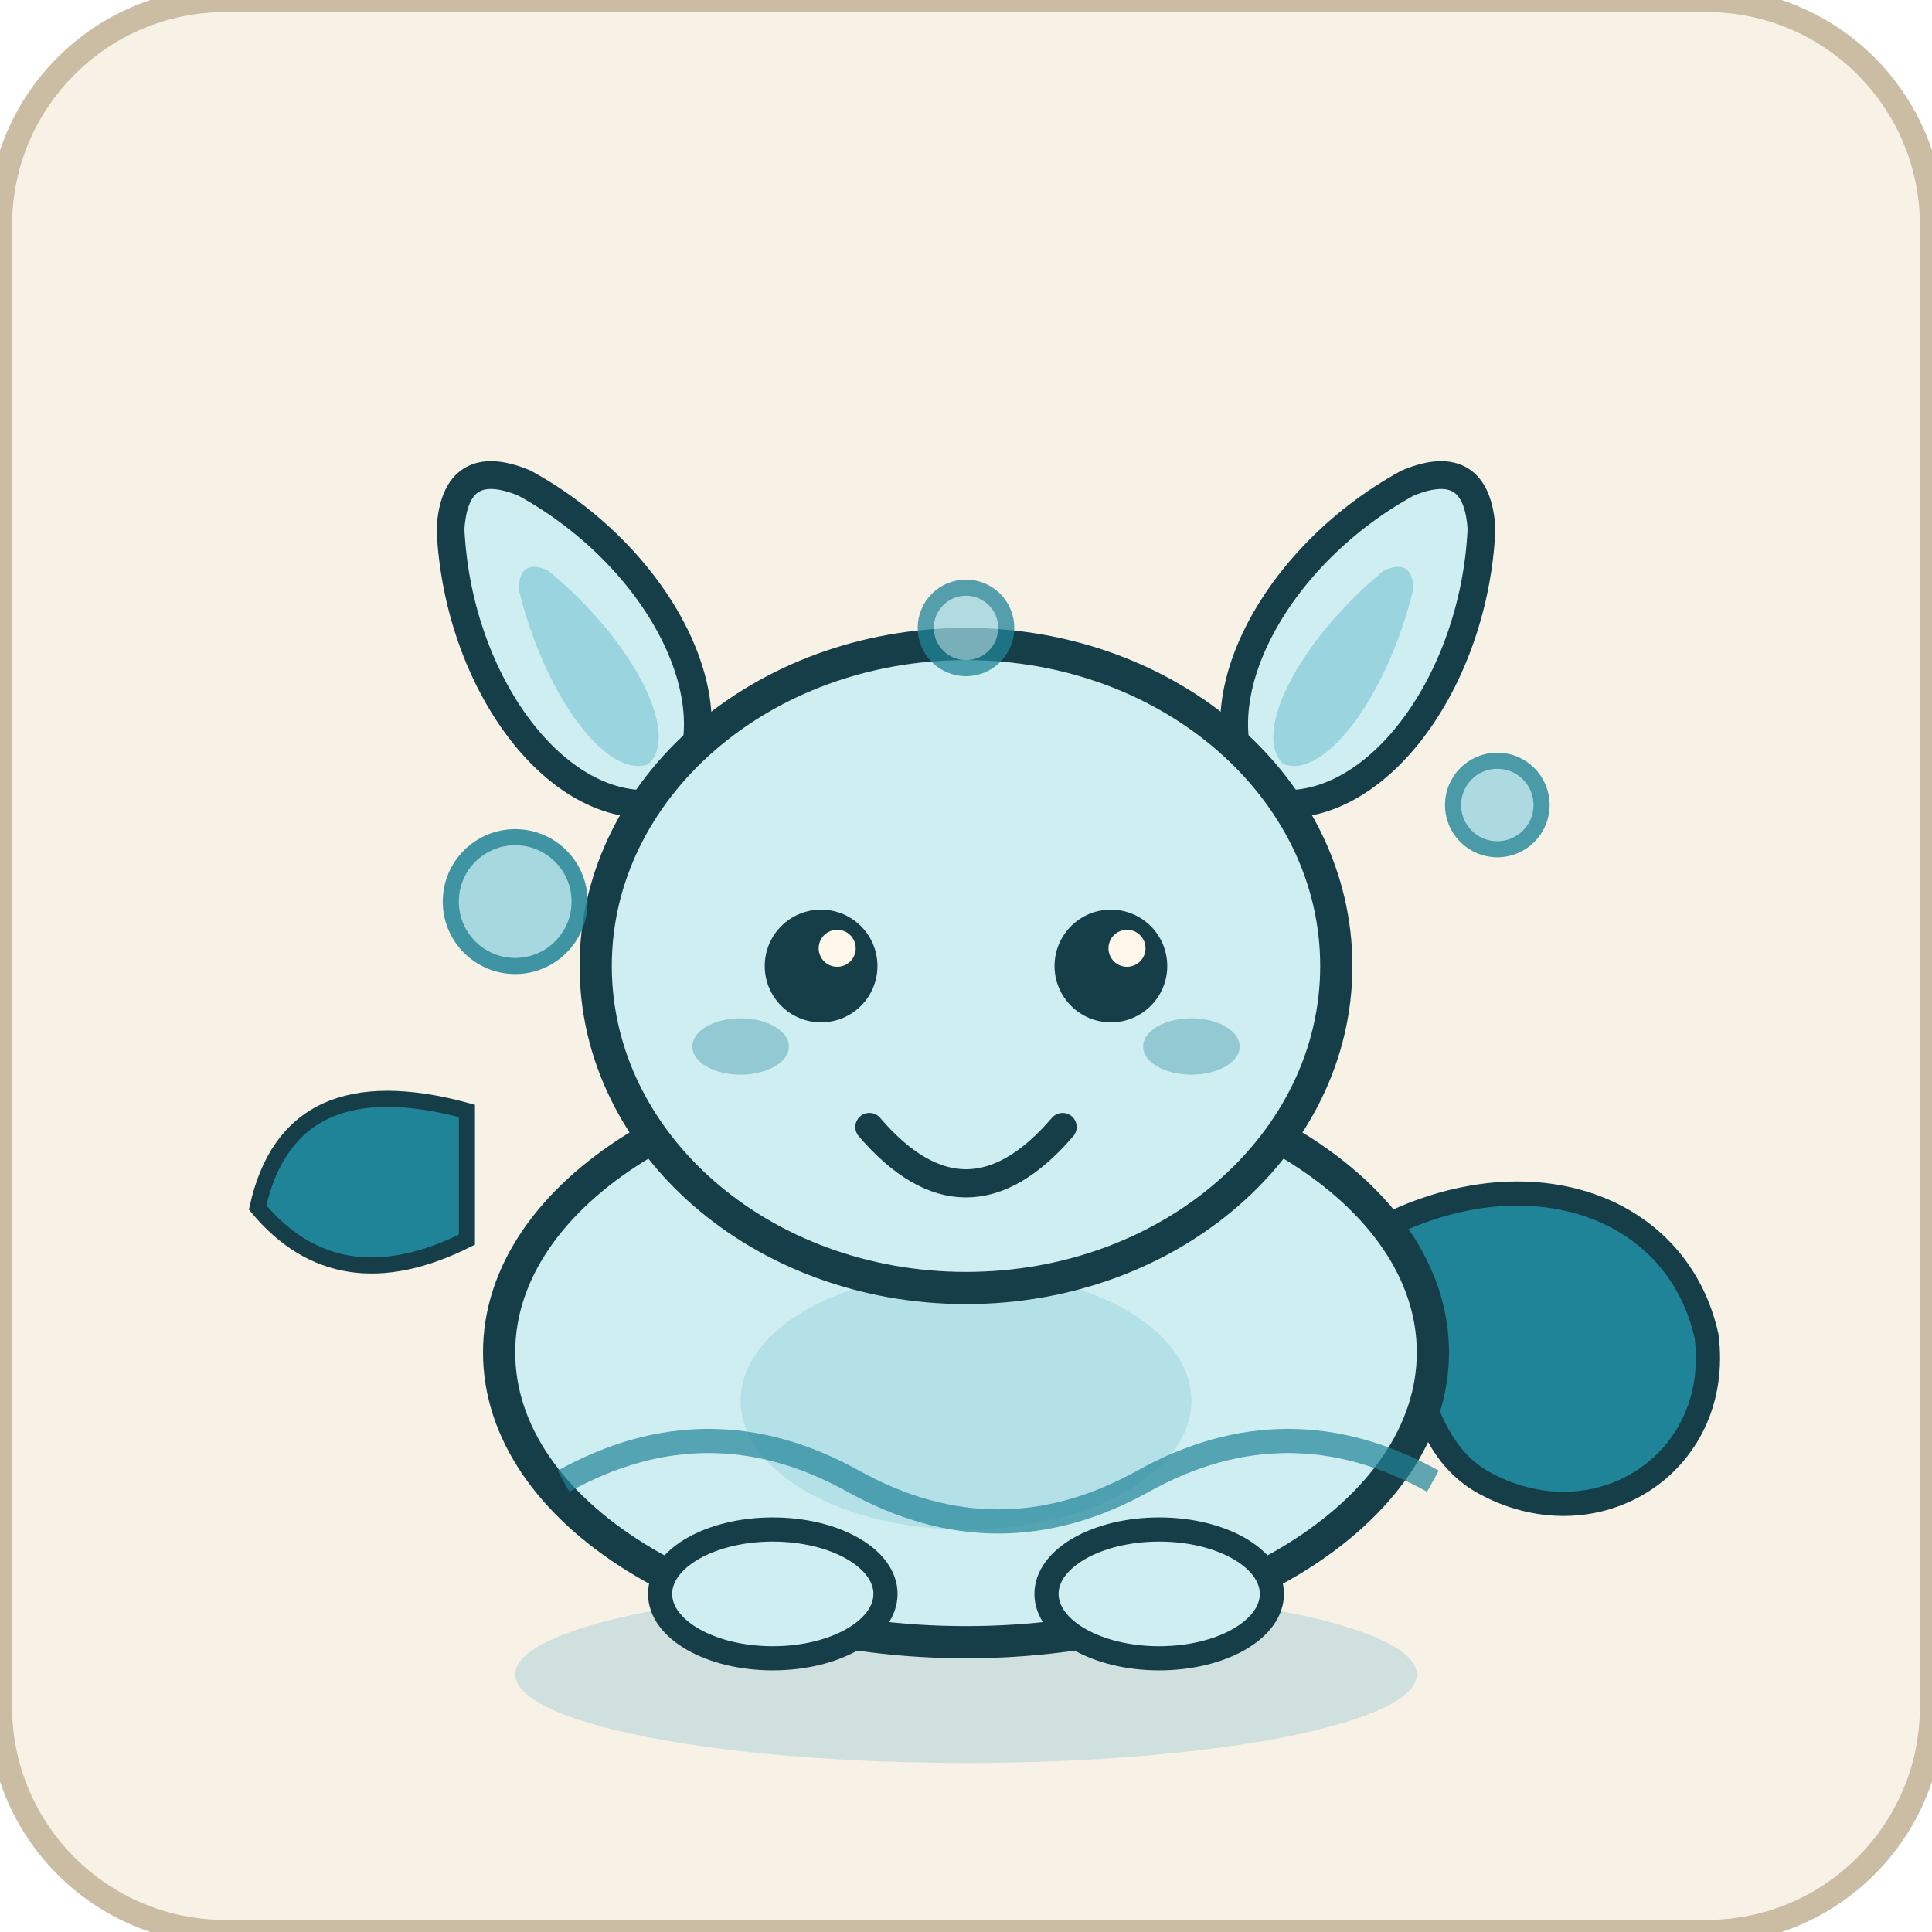
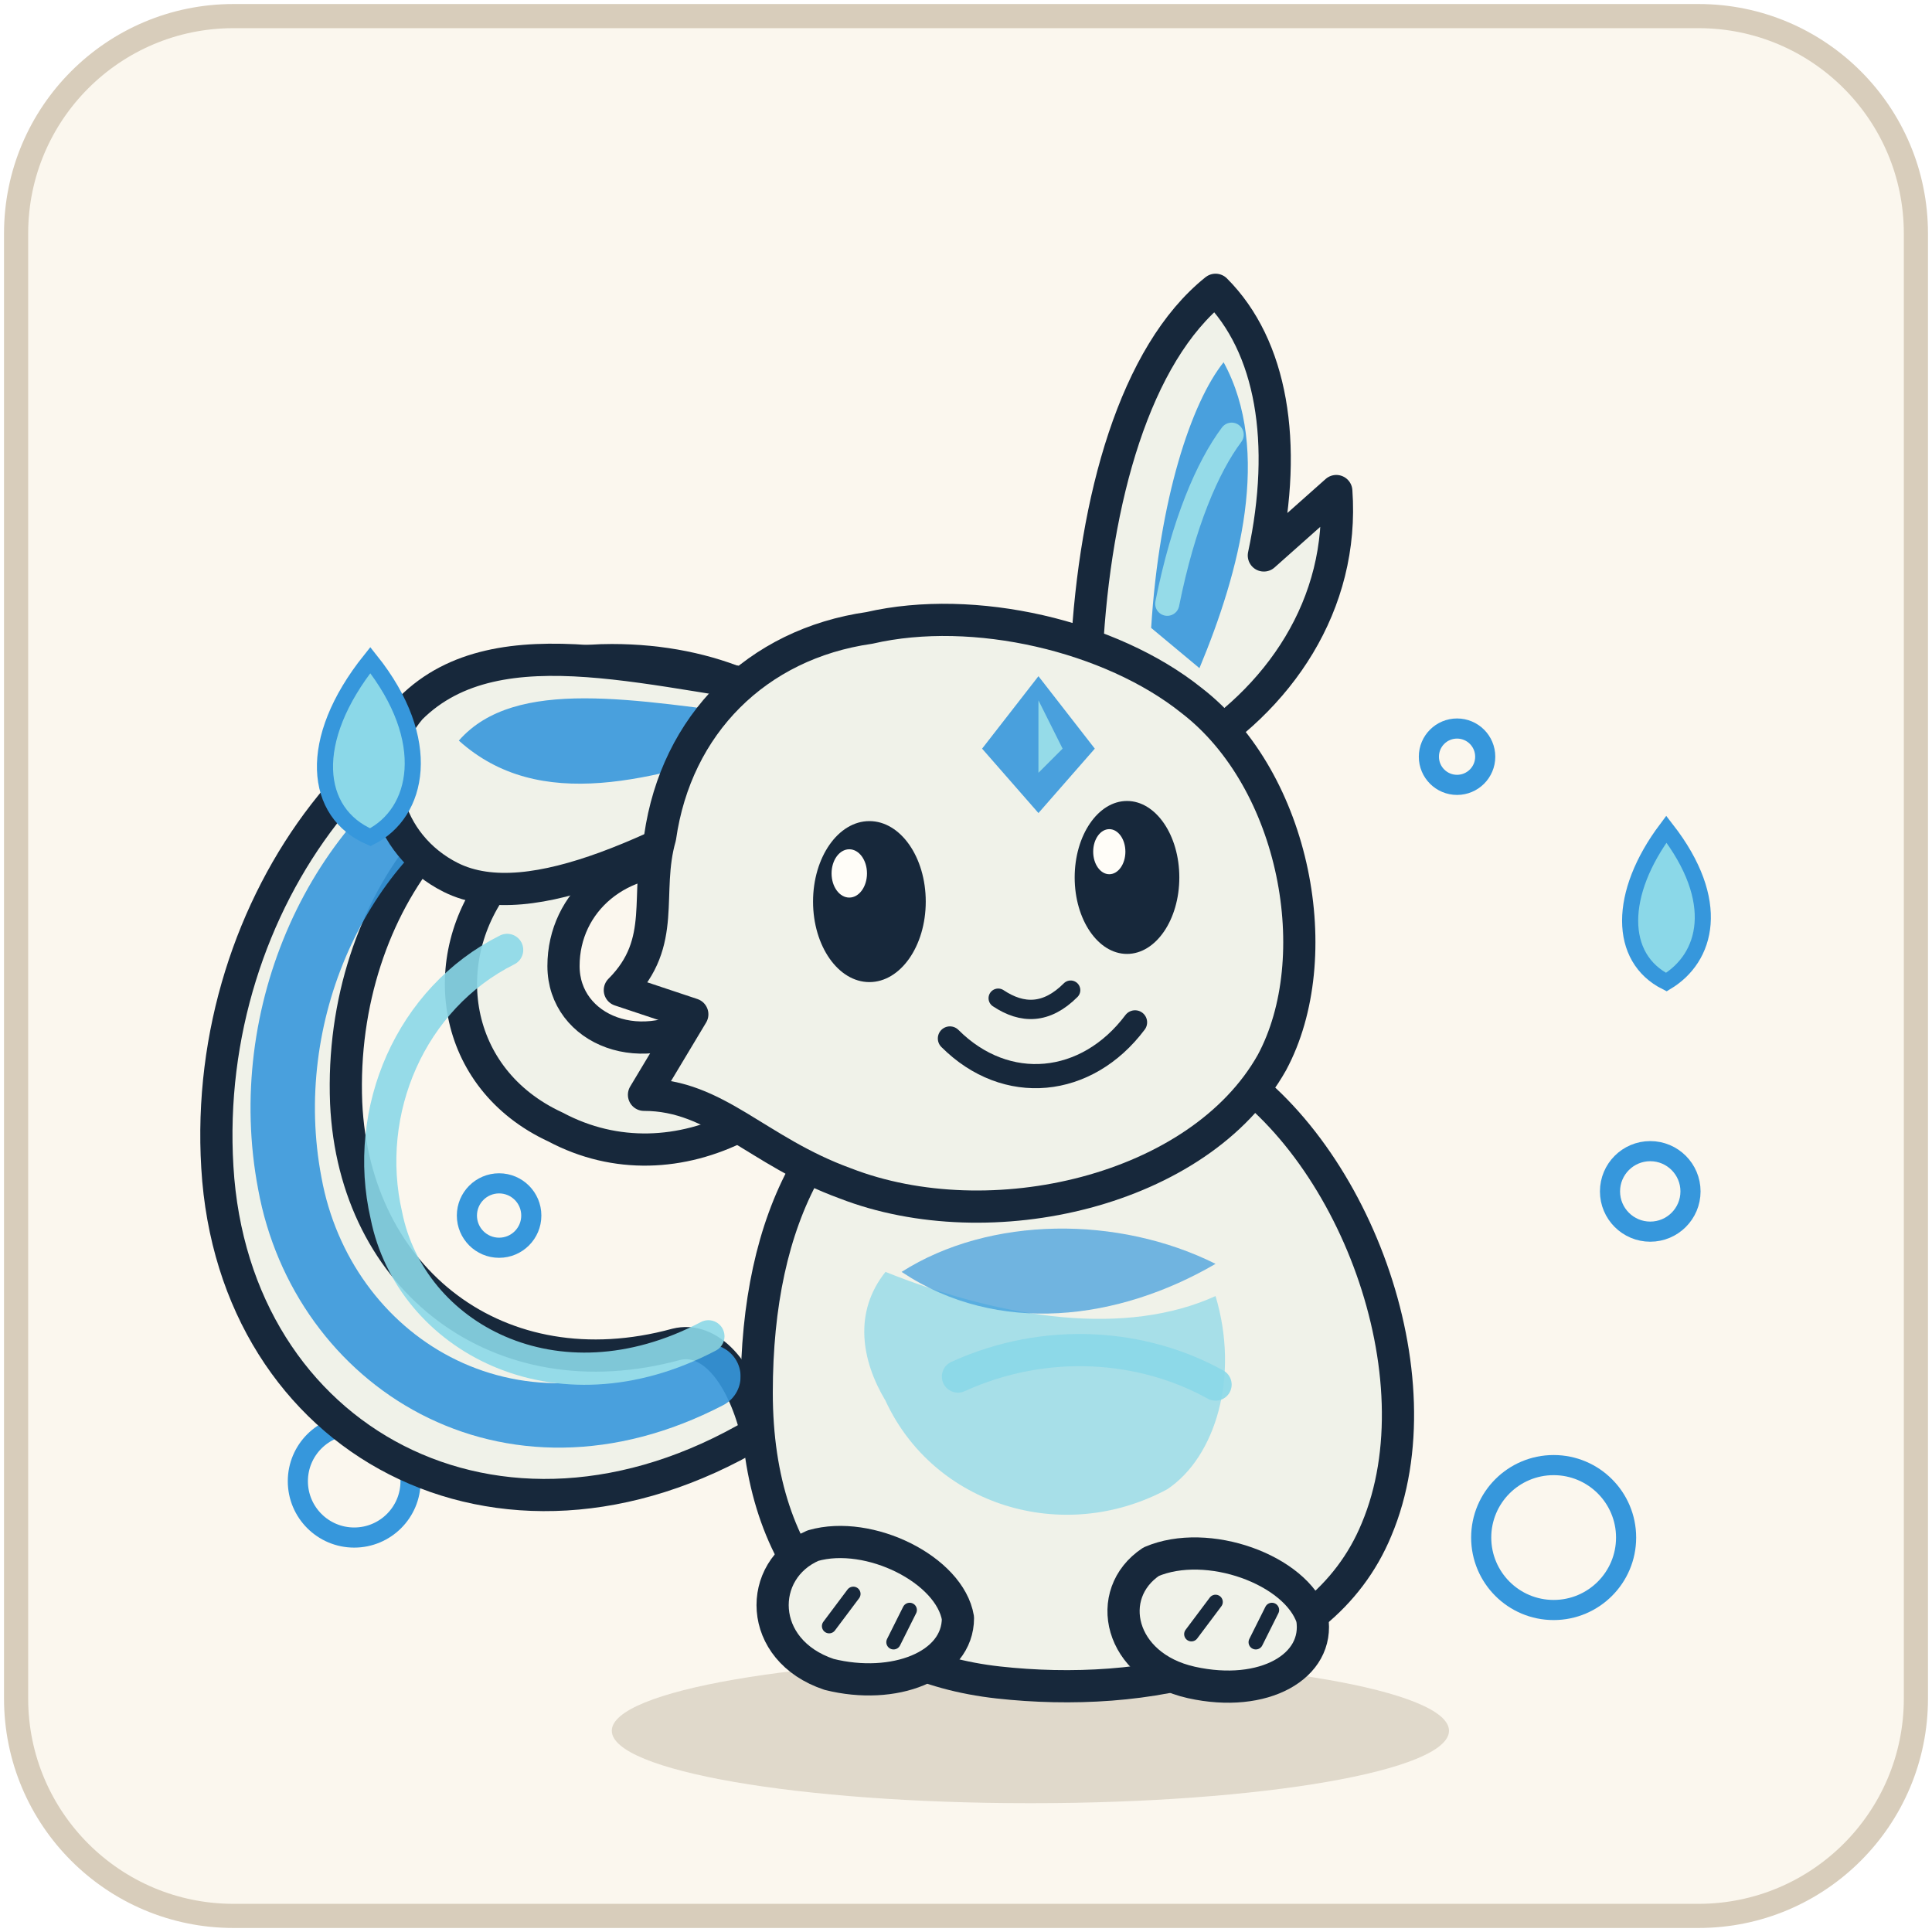
- <svg xmlns="http://www.w3.org/2000/svg" viewBox="0 0 240 240" width="240" height="240" role="img" data-gitty-class="water" data-gitty-stage="adult" data-gitty-behavior="idle" data-gitty-face="happy">
-   <style> .gitty-idle { animation: gitty-bob 2.6s ease-in-out infinite; } .gitty-playing { animation: gitty-play 0.7s ease-in-out infinite; } .gitty-eating { animation: gitty-nibble 0.55s ease-in-out infinite; } .gitty-resting { animation: gitty-bob 4s ease-in-out infinite; } .gitty-sleepy { animation: gitty-bob 3.4s ease-in-out infinite; } .gitty-sleeping, .gitty-hibernating { animation: gitty-breathe 4.8s ease-in-out infinite; } .gitty-playing .gitty-tail { animation: gitty-wag 0.8s ease-in-out infinite; } .gitty-idle .gitty-ear, .gitty-playing .gitty-ear { animation: gitty-ear 2.8s ease-in-out infinite; } .gitty-bubble { animation: gitty-rise 3s ease-in-out infinite; } .gitty-flame { animation: gitty-flicker 0.9s ease-in-out infinite; } .gitty-spark { animation: gitty-flicker 1.2s ease-in-out infinite; } .gitty-psy { animation: gitty-float 2.8s ease-in-out infinite; } .gitty-zzz { animation: gitty-fade 2.2s ease-in-out infinite; } .gitty-orbit { animation: gitty-spin 6s linear infinite; } .gitty-shadow-idle { animation: gitty-shadow-bob 2.6s ease-in-out infinite; } .gitty-shadow-playing { animation: gitty-shadow-play 0.7s ease-in-out infinite; } .gitty-shadow-eating { animation: gitty-shadow-nibble 0.55s ease-in-out infinite; } .gitty-shadow-resting { animation: gitty-shadow-bob 4s ease-in-out infinite; } .gitty-shadow-sleepy { animation: gitty-shadow-bob 3.4s ease-in-out infinite; } .gitty-shadow-sleeping, .gitty-shadow-hibernating { animation: gitty-shadow-breathe 4.8s ease-in-out infinite; } @keyframes gitty-bob { 0%, 100% { transform: translateY(0); } 50% { transform: translateY(-4px); } } @keyframes gitty-play { 0%, 100% { transform: translateY(0) rotate(0deg); } 30% { transform: translateY(-6px) rotate(-5deg); } 70% { transform: translateY(-2px) rotate(5deg); } } @keyframes gitty-nibble { 0%, 100% { transform: translateY(0); } 50% { transform: translateY(2px); } } @keyframes gitty-breathe { 0%, 100% { transform: scale(1); } 50% { transform: scale(1.018); } } @keyframes gitty-wag { 0%, 100% { transform: rotate(0deg); } 50% { transform: rotate(16deg); } } @keyframes gitty-ear { 0%, 78%, 100% { transform: rotate(0deg); } 88% { transform: rotate(-9deg); } } @keyframes gitty-rise { 0%, 100% { opacity: 0.35; transform: translateY(0); } 50% { opacity: 0.9; transform: translateY(-8px); } } @keyframes gitty-flicker { 0%, 100% { opacity: 0.65; } 50% { opacity: 1; } } @keyframes gitty-float { 0%, 100% { transform: translateY(0); } 50% { transform: translateY(-6px); } } @keyframes gitty-fade { 0%, 100% { opacity: 0.25; } 50% { opacity: 0.8; } } @keyframes gitty-spin { to { transform: rotate(360deg); } } @keyframes gitty-shadow-bob { 0%, 100% { transform: scale(1); } 50% { transform: scale(0.72); } } @keyframes gitty-shadow-play { 0%, 100% { transform: scale(1); } 30% { transform: scale(0.58); } 70% { transform: scale(0.82); } } @keyframes gitty-shadow-nibble { 0%, 100% { transform: scale(1); } 50% { transform: scale(1.12); } } @keyframes gitty-shadow-breathe { 0%, 100% { transform: scale(1); } 50% { transform: scale(1.05); } } @media (max-width: 96px) { .gitty-detail { display: none; } } @media (prefers-reduced-motion: reduce) { .gitty-idle, .gitty-playing, .gitty-eating, .gitty-resting, .gitty-sleepy, .gitty-sleeping, .gitty-hibernating, .gitty-bubble, .gitty-flame, .gitty-spark, .gitty-psy, .gitty-zzz, .gitty-orbit, .gitty-playing .gitty-tail, .gitty-idle .gitty-ear, .gitty-playing .gitty-ear, .gitty-shadow-idle, .gitty-shadow-playing, .gitty-shadow-eating, .gitty-shadow-resting, .gitty-shadow-sleepy, .gitty-shadow-sleeping, .gitty-shadow-hibernating { animation: none; } } </style>
-   <rect width="240" height="240" rx="28" fill="#f7f1e6" stroke="#cbbda3" stroke-width="3" />
-   <g transform="translate(120 150) scale(1) translate(-120 -150)">
-     <g transform="translate(120 208)">
-       <g class="gitty-shadow gitty-shadow-idle">
-         <ellipse cx="0" cy="0" rx="56" ry="11" fill="#9ecdd6" opacity="0.45" />
+ <svg xmlns="http://www.w3.org/2000/svg" viewBox="0 0 240 240" width="240" height="240" role="img" data-prototype-class="water" data-prototype-stage="adult" data-prototype-mood="happy" data-prototype-hunger="normal" data-prototype-behavior="idle" data-prototype-expression="happy" data-class-effect-level="adult" data-gitty-class="water" data-gitty-stage="adult" data-gitty-body="adult" data-gitty-behavior="idle" data-gitty-face="happy">
+   <style> .gitty-character { animation: gitty-breathe 3.8s ease-in-out infinite; transform-box: fill-box; transform-origin: 50% 100%; } .gitty-tail { animation: tail-idle 4.2s ease-in-out infinite; transform-box: fill-box; transform-origin: 80% 80%; } .gitty-eyes { animation: gitty-blink 5.6s ease-in-out infinite; transform-box: fill-box; transform-origin: center; } .stage-hatchling .gitty-ears, .stage-baby .gitty-ears { transform: scale(1.1); transform-box: fill-box; transform-origin: 50% 100%; } .stage-mature .gitty-tail { transform: scale(1.04); transform-box: fill-box; transform-origin: 85% 85%; } .behavior-sleeping .gitty-anatomy, .behavior-hibernating .gitty-anatomy { transform-origin: 50% 100%; } .food-bowl { animation: food-bowl-nudge 2.4s ease-in-out infinite; transform-box: fill-box; transform-origin: center; } .play-ball { animation: play-ball-bounce 1.4s ease-in-out infinite; transform-box: fill-box; transform-origin: center; } .sleep-zzz, .sleep-particle { animation: sleep-float 3s ease-in-out infinite; transform-box: fill-box; transform-origin: center; } .sleep-particle-2 { animation-delay: -1.4s; animation-duration: 3.8s; } @keyframes gitty-breathe { 0%, 100% { transform: translateY(0) scaleY(1); } 50% { transform: translateY(-1px) scaleY(1.012); } } @keyframes gitty-blink { 0%, 44%, 48%, 100% { transform: scaleY(1); } 46% { transform: scaleY(.08); } } @keyframes tail-idle { 0%, 100% { transform: rotate(-1deg); } 50% { transform: rotate(3deg); } } @keyframes food-bowl-nudge { 0%, 70%, 100% { transform: translateX(0); } 82% { transform: translateX(-2px); } } @keyframes play-ball-bounce { 0%, 100% { transform: translateY(0) rotate(-4deg); } 50% { transform: translateY(-7px) rotate(9deg); } } @keyframes sleep-float { 0%, 100% { opacity: .35; transform: translateY(3px); } 50% { opacity: .9; transform: translateY(-5px); } } @media (prefers-reduced-motion: reduce) { .gitty-character, .gitty-tail, .gitty-eyes, .earth-leaf, .water-bubble, .water-drop, .air-wind, .air-spark, .fire-flame, .fire-ember, .psy-particle, .psy-character, .psy-shadow, .food-bowl, .play-ball, .sleep-zzz, .sleep-particle { animation: none !important; } } .class-water .gitty-tail { animation: water-tail-flow 3.3s ease-in-out infinite; } .water-bubble { animation: water-bubble-rise 4.8s ease-in infinite; transform-box: fill-box; transform-origin: center; } .bubble-2 { animation-duration: 5.7s; animation-delay: -2.3s; } .bubble-3 { animation-duration: 6.4s; animation-delay: -4.8s; } .bubble-4 { animation-duration: 4.2s; animation-delay: -1.4s; } .bubble-5 { animation-duration: 5.2s; animation-delay: -3.5s; } .bubble-6 { animation-duration: 5.9s; animation-delay: -4.1s; } .bubble-7 { animation-duration: 4.5s; animation-delay: -2.8s; } .water-drop { animation: water-drop-bob 3.7s ease-in-out infinite; transform-box: fill-box; transform-origin: center; } .drop-2 { animation-duration: 4.6s; animation-delay: -2.2s; } .drop-3 { animation-duration: 4.1s; animation-delay: -1.6s; } @keyframes water-bubble-rise { 0% { opacity: 0; transform: translate(0, 24px) scale(.7); } 18% { opacity: .85; } 80% { opacity: .65; } 100% { opacity: 0; transform: translate(8px, -42px) scale(1.06); } } @keyframes water-drop-bob { 0%, 100% { opacity: .45; transform: translateY(3px); } 50% { opacity: 1; transform: translateY(-5px); } } @keyframes water-tail-flow { 0%, 100% { transform: rotate(-1deg) scaleX(1); } 50% { transform: rotate(3deg) scaleX(1.025); } } </style>
+   <rect x="2" y="2" width="236" height="236" rx="27" fill="#fbf7ee" stroke="#d8cdbb" stroke-width="3" />
+   <g class="class-water behavior-idle">
+     <g data-effect-tier="adult">
+       <g fill="none" stroke="#3697dc" stroke-width="2.5">
+         <circle class="water-bubble bubble-1" data-effect-element="bubble" cx="44" cy="184" r="7" />
+         <circle class="water-bubble bubble-2" data-effect-element="bubble" cx="62" cy="151" r="4" />
+         <circle class="water-bubble bubble-3" data-effect-element="bubble" cx="193" cy="191" r="9" />
+         <circle class="water-bubble bubble-4" data-effect-element="bubble" cx="205" cy="148" r="5" />
+         <circle class="water-bubble bubble-5" data-effect-element="bubble" cx="181" cy="94" r="3.5" />
      </g>
    </g>
-     <g class="gitty-idle">
-       <g data-gitty-body="adult">
-         <g transform="translate(166 148)">
-           <g class="gitty-tail">
-             <path d="M0 8 C20 -6 42 0 46 18 C48 34 32 44 18 36 C8 30 12 16 0 14Z" fill="#1f8498" stroke="#163e48" stroke-width="3" />
+     <ellipse class="gitty-shadow" cx="128" cy="215" rx="52" ry="9" fill="#ad9e88" opacity=".34" />
+     <g class="stage-adult" data-anatomy-stage="adult">
+       <g class="gitty-character">
+         <g class="gitty-tail">
+           <path data-anatomy-part="tail" d="M94 178 C62 197 29 179 27 145 C25 112 48 82 76 82 C101 82 116 101 108 121 C102 138 84 148 69 140 C56 134 54 119 62 109 C68 102 79 101 86 107 C77 106 70 112 70 120 C70 128 80 132 88 126 C101 116 96 97 79 94 C59 91 42 112 43 137 C44 159 62 173 84 167 C88 166 92 170 94 178Z" fill="#f0f2e9" stroke="#17283b" stroke-width="4" stroke-linecap="round" stroke-linejoin="round" />
+           <g class="stage-class-markings stage-class-markings-adult" opacity="0.9">
+             <path d="M88 171 C63 184 40 169 36 147 C32 126 42 104 59 95" fill="none" stroke="#3697dc" stroke-width="8" stroke-linecap="round" />
+             <path d="M88 166 C69 176 51 166 48 151 C45 138 51 124 63 118" fill="none" stroke="#8bd8e8" stroke-width="4" stroke-linecap="round" />
          </g>
        </g>
-         <g transform="translate(80 94) rotate(-32) scale(1.08)">
-           <g class="gitty-ear">
-             <path d="M0 6 C-12 2 -14 -18 -5 -34 Q0 -41 5 -34 C14 -18 12 2 0 6Z" fill="#cfeef2" stroke="#163e48" stroke-width="3.2" />
-             <path d="M0 1 C-5 0 -6 -12 -2 -24 Q0 -27 2 -24 C6 -12 5 0 0 1Z" fill="#9ad4de" />
+         <g class="gitty-body">
+           <path data-anatomy-part="body" d="M118 130 C102 136 94 151 94 173 C94 195 106 207 124 209 C142 211 164 207 171 190 C179 171 168 142 151 132 C141 126 128 126 118 130Z" fill="#f0f2e9" stroke="#17283b" stroke-width="4" stroke-linecap="round" stroke-linejoin="round" />
+           <path d="M110 174 C116 187 132 192 145 185 C151 181 154 171 151 161 C140 166 125 164 110 158 C106 163 107 169 110 174Z" fill="#8bd8e8" opacity=".72" />
+           <g class="stage-class-markings stage-class-markings-adult" opacity="0.9">
+             <path d="M112 158 C123 151 139 151 151 157 C139 164 124 166 112 158Z" fill="#3697dc" opacity=".76" />
+             <path d="M119 171 C130 166 142 167 151 172" fill="none" stroke="#8bd8e8" stroke-width="4" stroke-linecap="round" />
          </g>
        </g>
-         <g transform="translate(160 94) rotate(32) scale(1.08)">
-           <g class="gitty-ear">
-             <path d="M0 6 C-12 2 -14 -18 -5 -34 Q0 -41 5 -34 C14 -18 12 2 0 6Z" fill="#cfeef2" stroke="#163e48" stroke-width="3.2" />
-             <path d="M0 1 C-5 0 -6 -12 -2 -24 Q0 -27 2 -24 C6 -12 5 0 0 1Z" fill="#9ad4de" />
+         <g class="gitty-ears">
+           <path data-anatomy-part="left-ear" d="M101 86 C82 84 62 77 51 88 C45 95 48 105 56 109 C66 114 83 105 99 96 C105 92 106 87 101 86Z" fill="#f0f2e9" stroke="#17283b" stroke-width="4" stroke-linecap="round" stroke-linejoin="round" />
+           <path data-anatomy-part="right-ear" d="M135 81 C136 62 141 44 151 36 C158 43 160 55 157 69 L166 61 C167 75 159 87 147 94 C139 98 134 91 135 81Z" fill="#f0f2e9" stroke="#17283b" stroke-width="4" stroke-linecap="round" stroke-linejoin="round" />
+           <g class="stage-class-markings stage-class-markings-adult" opacity="0.9">
+             <path d="M95 89 C79 87 64 84 57 92 C67 101 81 97 96 92Z" fill="#3697dc" />
+             <path d="M143 78 C144 62 148 50 152 45 C158 56 154 71 149 83Z" fill="#3697dc" />
+             <path d="M145 75 C147 65 150 58 153 54" fill="none" stroke="#8bd8e8" stroke-width="3" stroke-linecap="round" />
          </g>
        </g>
-         <ellipse cx="120" cy="168" rx="58" ry="36" fill="#cfeef2" stroke="#163e48" stroke-width="4" />
-         <ellipse cx="120" cy="174" rx="28" ry="16" fill="#9ad4de" opacity="0.5" />
-         <ellipse cx="96" cy="198" rx="14" ry="8" fill="#cfeef2" stroke="#163e48" stroke-width="3" />
-         <ellipse cx="144" cy="198" rx="14" ry="8" fill="#cfeef2" stroke="#163e48" stroke-width="3" />
-         <ellipse cx="120" cy="120" rx="46" ry="40" fill="#cfeef2" stroke="#163e48" stroke-width="4" />
+         <g class="gitty-head">
+           <path data-anatomy-part="head" d="M108 78 C94 80 84 90 82 104 C80 111 83 117 77 123 L86 126 L80 136 C89 136 94 143 105 147 C123 154 149 148 158 132 C165 119 161 97 148 87 C138 79 121 75 108 78Z" fill="#f0f2e9" stroke="#17283b" stroke-width="4" stroke-linecap="round" stroke-linejoin="round" />
+           <g class="stage-class-markings stage-class-markings-adult" opacity="0.9">
+             <path d="M129 84 L136 93 L129 101 L122 93Z" fill="#3697dc" />
+             <path d="M129 87 L132 93 L129 96Z" fill="#8bd8e8" />
+           </g>
+           <g>
+             <g class="gitty-face face-happy">
+               <g class="gitty-eyes">
+                 <ellipse cx="108" cy="112" rx="7" ry="10" fill="#17283b" />
+                 <ellipse cx="140" cy="109" rx="6.5" ry="9.5" fill="#17283b" />
+                 <ellipse cx="105.5" cy="108.5" rx="2.2" ry="3" fill="#fffdf8" />
+                 <ellipse cx="137.8" cy="105.8" rx="2" ry="2.8" fill="#fffdf8" />
+               </g>
+               <path d="M118 129 C125 136 135 135 141 127" fill="none" stroke="#17283b" stroke-width="3" stroke-linecap="round" />
+               <path d="M124 124 C127 126 130 126 133 123" fill="none" stroke="#17283b" stroke-width="2.4" stroke-linecap="round" />
+             </g>
+           </g>
+         </g>
+         <g class="gitty-paws">
+           <path data-anatomy-part="left-paw" d="M101 192 C94 195 94 205 103 208 C111 210 119 207 119 201 C118 195 108 190 101 192Z" fill="#f0f2e9" stroke="#17283b" stroke-width="4" stroke-linecap="round" stroke-linejoin="round" />
+           <path data-anatomy-part="right-paw" d="M143 194 C137 198 139 207 148 209 C157 211 164 207 163 201 C161 195 150 191 143 194Z" fill="#f0f2e9" stroke="#17283b" stroke-width="4" stroke-linecap="round" stroke-linejoin="round" />
+           <path d="M103 202 L106 198 M111 204 L113 200 M148 203 L151 199 M156 204 L158 200" stroke="#17283b" stroke-width="1.8" stroke-linecap="round" />
+         </g>
      </g>
-       <circle class="gitty-bubble" cx="64" cy="112" r="8" fill="#9ad4de" stroke="#1f8498" stroke-width="2" opacity="0.85" />
-       <circle class="gitty-bubble" cx="186" cy="100" r="5.5" fill="#9ad4de" stroke="#1f8498" stroke-width="2" opacity="0.8" />
-       <path class="gitty-detail" d="M58 138 q-22 -6 -26 12 q10 12 26 4z" fill="#1f8498" stroke="#163e48" stroke-width="2" />
-       <circle class="gitty-bubble gitty-detail" cx="120" cy="78" r="5" fill="#9ad4de" stroke="#1f8498" stroke-width="2" opacity="0.75" />
-       <path class="gitty-detail" d="M70 184 q18 -10 36 0 q18 10 36 0 q18 -10 36 0" fill="none" stroke="#1f8498" stroke-width="3" opacity="0.7" />
-       <circle cx="102" cy="120" r="7" fill="#163e48" />
-       <circle cx="138" cy="120" r="7" fill="#163e48" />
-       <circle cx="104" cy="117.8" r="2.3" fill="#fff7ea" />
-       <circle cx="140" cy="117.8" r="2.3" fill="#fff7ea" />
-       <ellipse cx="92" cy="130" rx="6" ry="3.5" fill="#1f8498" opacity="0.35" />
-       <ellipse cx="148" cy="130" rx="6" ry="3.5" fill="#1f8498" opacity="0.35" />
-       <path d="M108 140 q12 14 24 0" fill="none" stroke="#163e48" stroke-width="3.5" stroke-linecap="round" />
+     </g>
+     <g data-effect-tier="adult">
+       <path class="water-drop drop-1" data-effect-element="drop" d="M46 82 C54 92 52 101 46 104 C39 101 38 92 46 82Z" fill="#8bd8e8" stroke="#3697dc" stroke-width="2" />
+       <path class="water-drop drop-2" data-effect-element="drop" d="M207 103 C214 112 212 119 207 122 C201 119 201 111 207 103Z" fill="#8bd8e8" stroke="#3697dc" stroke-width="2" />
    </g>
  </g>
</svg>
